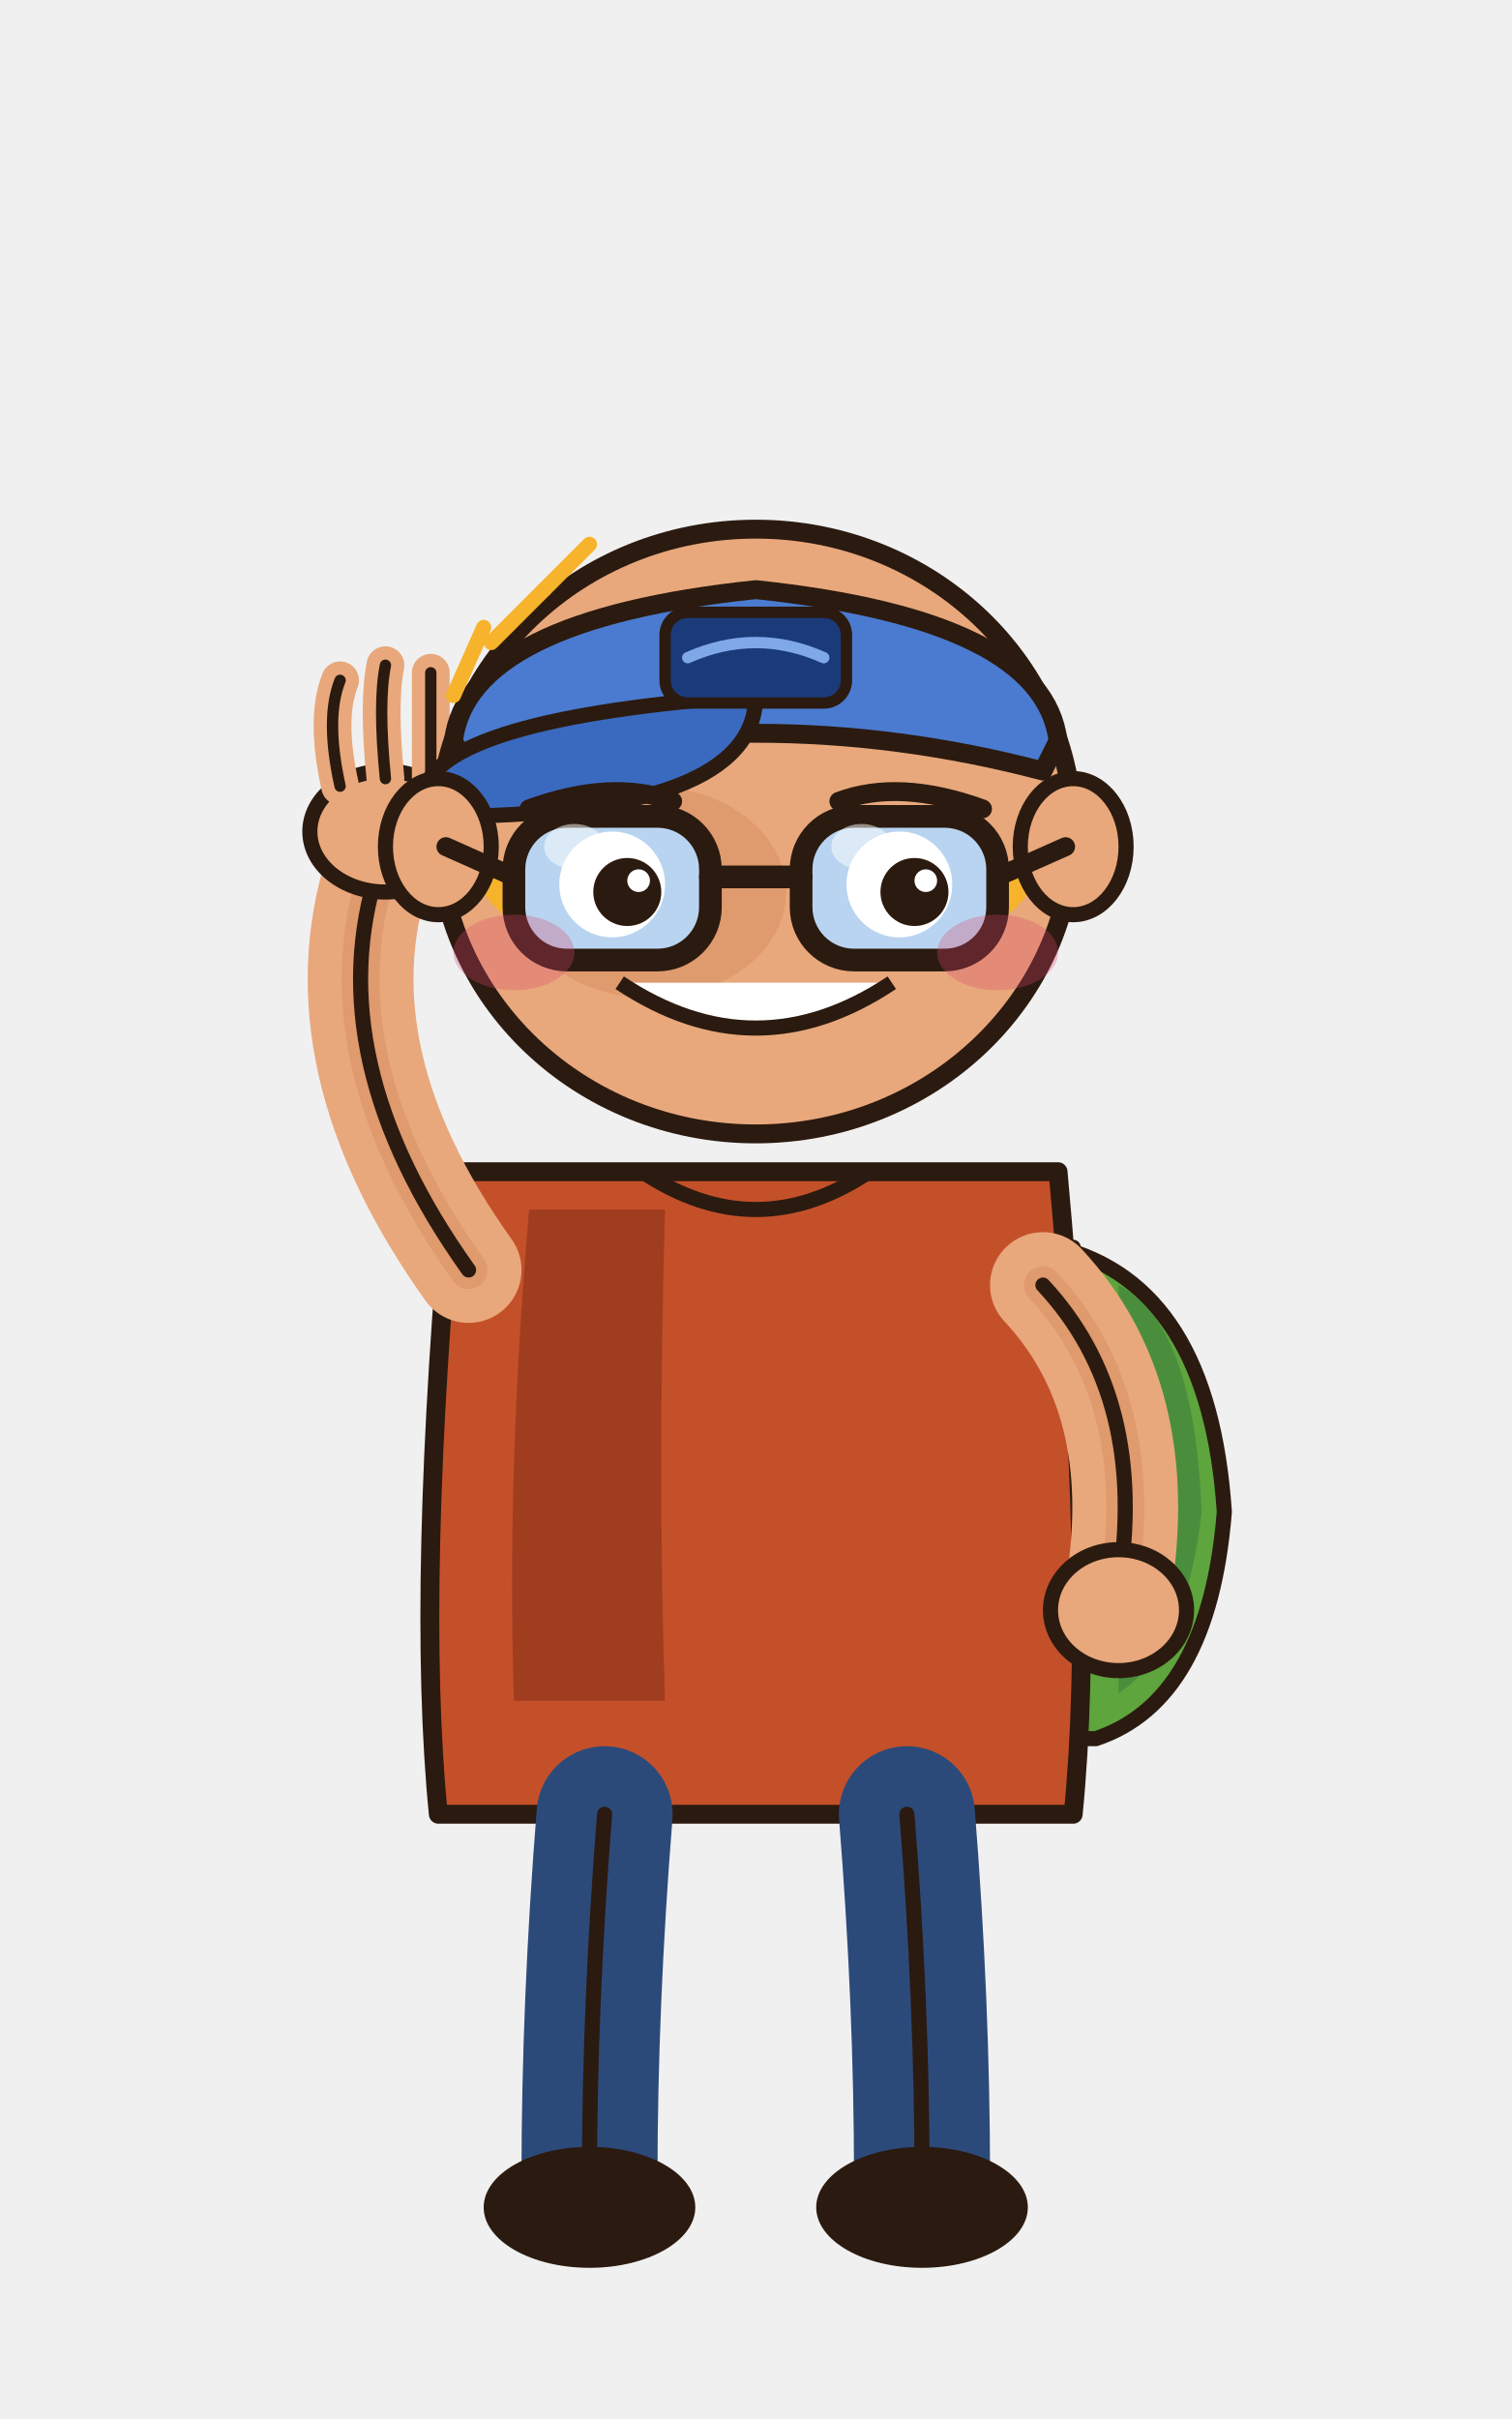
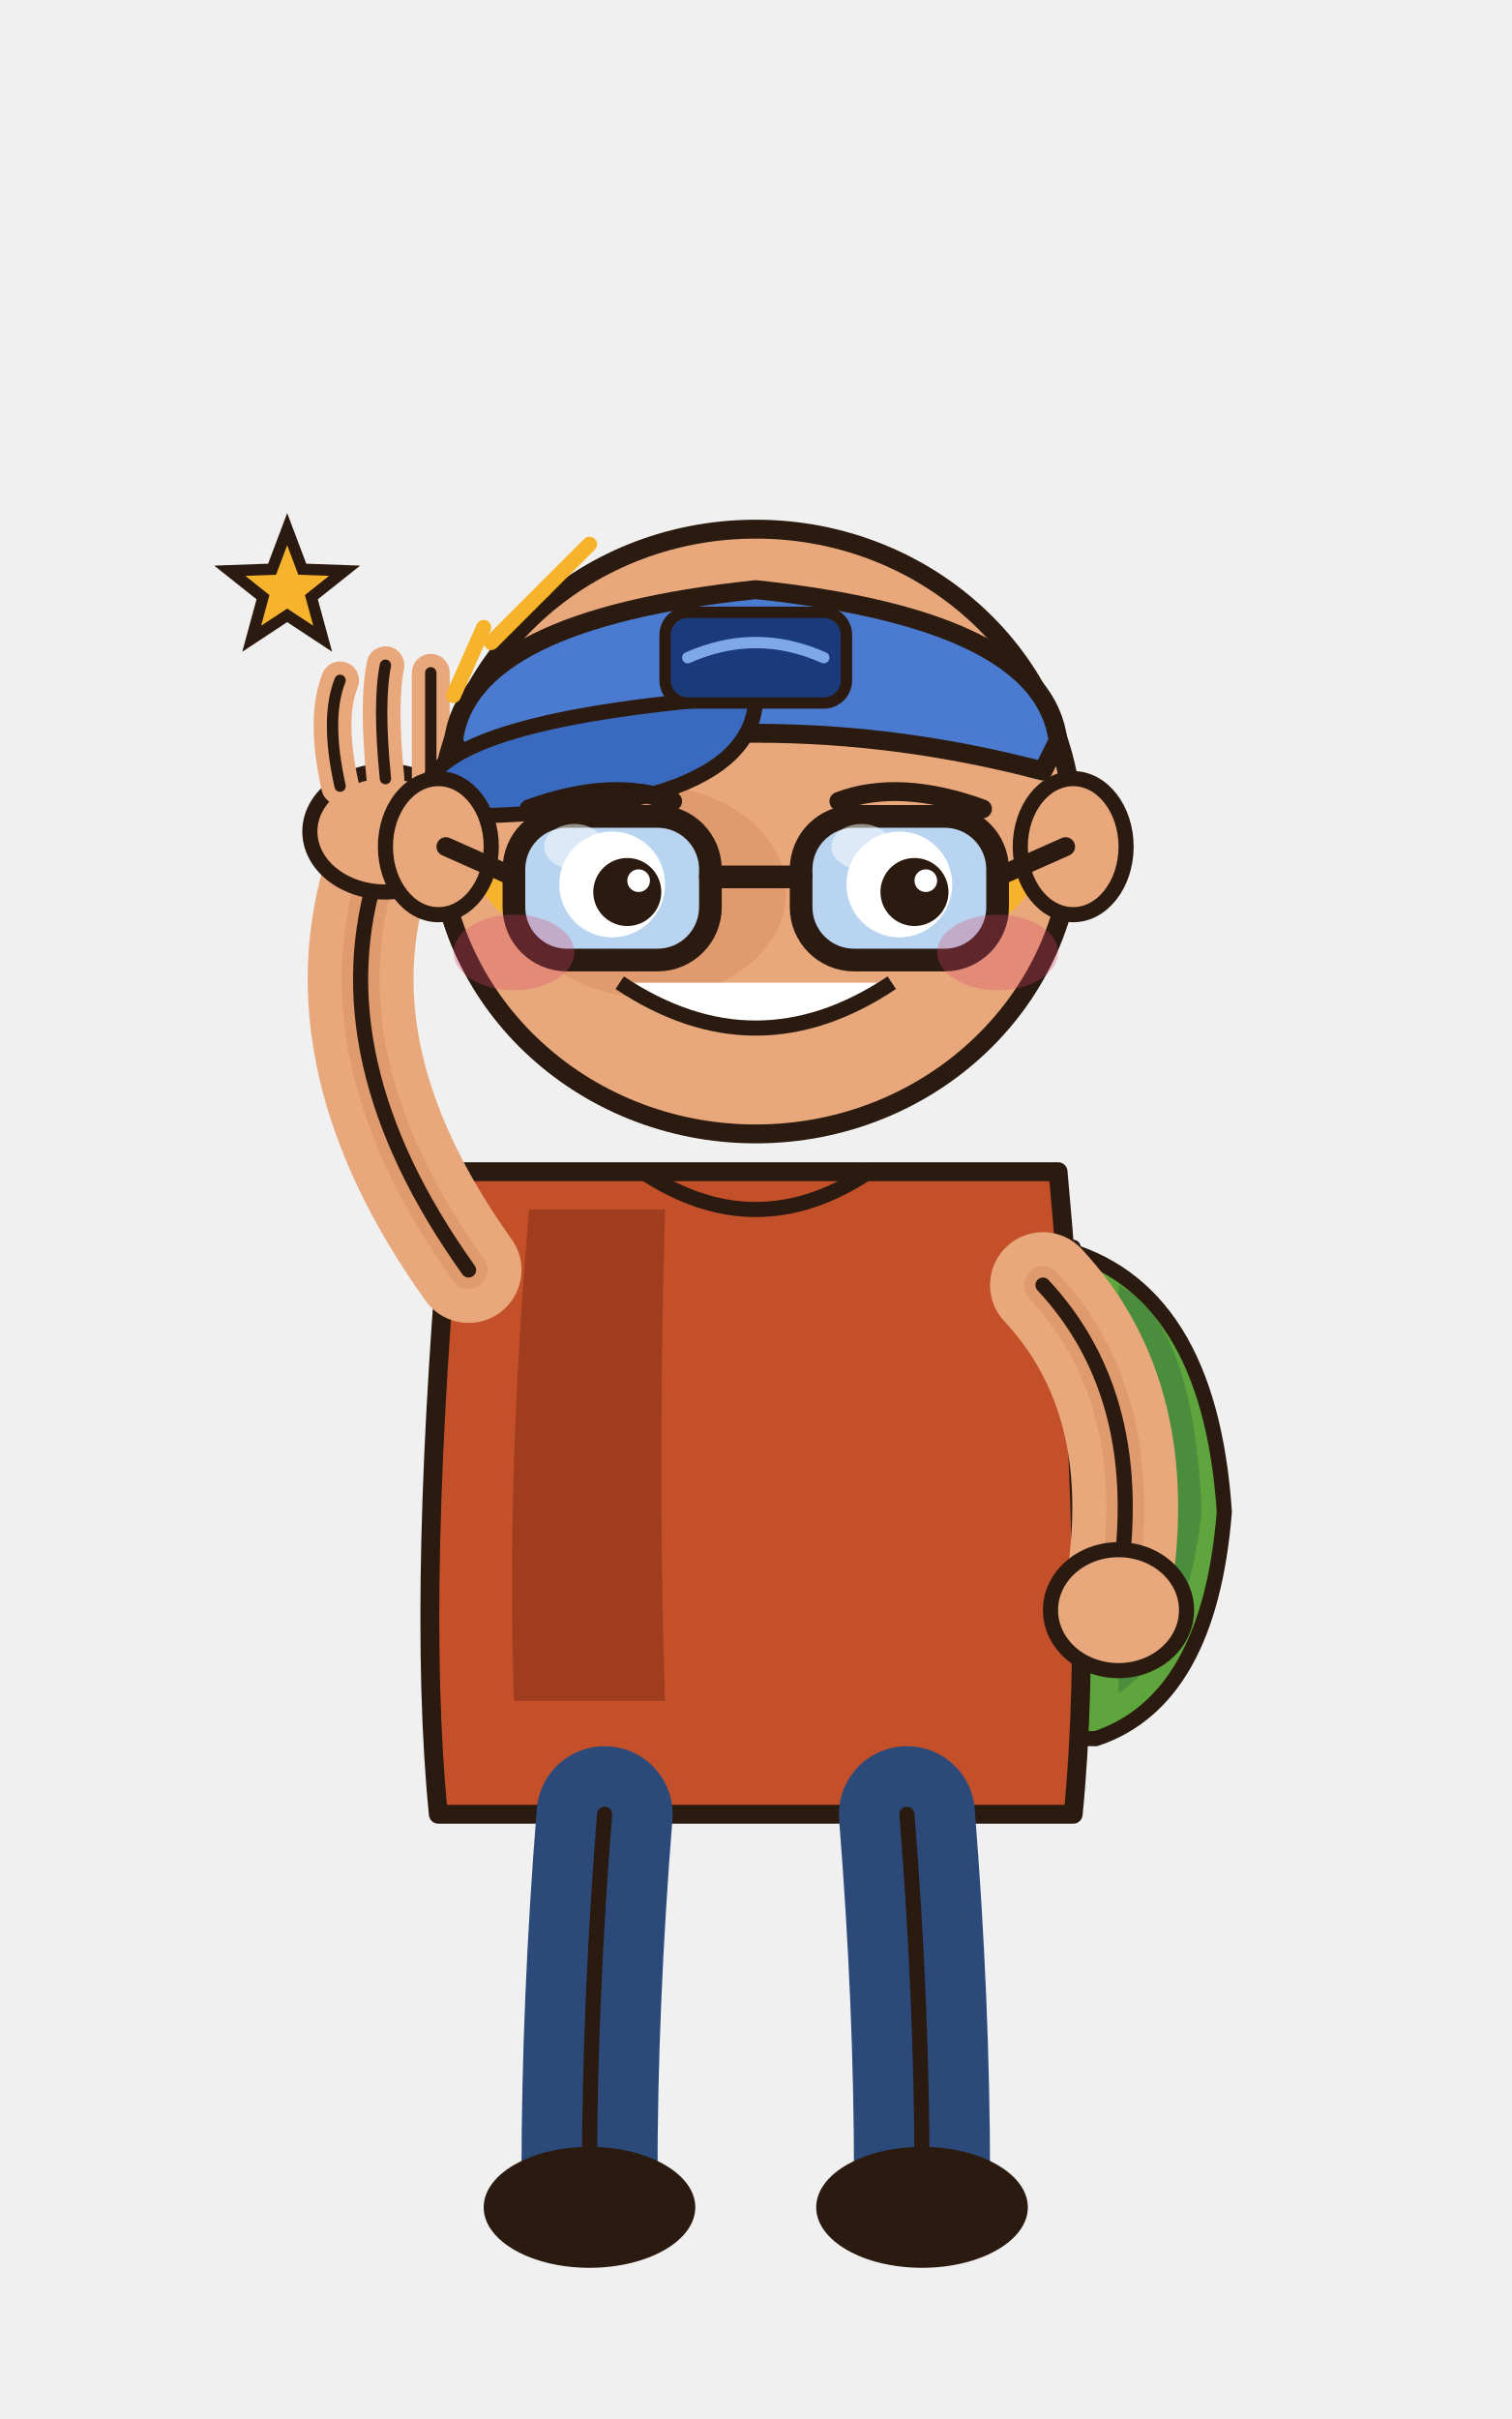
<svg xmlns="http://www.w3.org/2000/svg" viewBox="0 0 200 320" fill="none">
  <path d="M140 165 Q160 170 162 200 Q160 225 145 230 L142 230 L142 165 Z" fill="#5DA53C" stroke="#2B1A0F" stroke-width="2" stroke-linejoin="round" />
  <path d="M148 170 Q158 175 159 200 Q157 218 148 224" fill="#2E6B3E" opacity="0.4" />
  <rect x="141" y="188" width="12" height="8" rx="2" fill="#F7B32B" stroke="#2B1A0F" stroke-width="1.5" />
  <path d="M60 155 Q55 210 58 240 L142 240 Q145 210 140 155 Z" fill="#C4502A" stroke="#2B1A0F" stroke-width="2.5" stroke-linejoin="round" />
  <path d="M70 160 Q67 195 68 225 L88 225 Q87 195 88 160 Z" fill="#8B3118" opacity="0.6" />
  <path d="M85 155 Q100 165 115 155" fill="none" stroke="#2B1A0F" stroke-width="2" stroke-linecap="round" />
  <path d="M138 170 Q152 185 148 210" stroke="#E8A87C" stroke-width="14" fill="none" stroke-linecap="round" />
  <path d="M138 170 Q152 185 148 210" stroke="#C87A4A" stroke-width="5" fill="none" stroke-linecap="round" opacity="0.3" />
  <path d="M138 170 Q152 185 148 210" stroke="#2B1A0F" stroke-width="2" fill="none" stroke-linecap="round" />
  <path d="M62 168 Q42 140 50 115" stroke="#E8A87C" stroke-width="14" fill="none" stroke-linecap="round" />
  <path d="M62 168 Q42 140 50 115" stroke="#C87A4A" stroke-width="5" fill="none" stroke-linecap="round" opacity="0.3" />
  <path d="M62 168 Q42 140 50 115" stroke="#2B1A0F" stroke-width="2" fill="none" stroke-linecap="round" />
  <ellipse cx="51" cy="110" rx="10" ry="8" fill="#E8A87C" stroke="#2B1A0F" stroke-width="2" />
  <path d="M45 104 Q43 95 45 90" stroke="#E8A87C" stroke-width="5" fill="none" stroke-linecap="round" />
  <path d="M45 104 Q43 95 45 90" stroke="#2B1A0F" stroke-width="1.5" fill="none" stroke-linecap="round" />
  <path d="M51 103 Q50 93 51 88" stroke="#E8A87C" stroke-width="5" fill="none" stroke-linecap="round" />
  <path d="M51 103 Q50 93 51 88" stroke="#2B1A0F" stroke-width="1.5" fill="none" stroke-linecap="round" />
  <path d="M57 104 Q57 94 57 89" stroke="#E8A87C" stroke-width="5" fill="none" stroke-linecap="round" />
  <path d="M57 104 Q57 94 57 89" stroke="#2B1A0F" stroke-width="1.5" fill="none" stroke-linecap="round" />
  <ellipse cx="148" cy="213" rx="9" ry="8" fill="#E8A87C" stroke="#2B1A0F" stroke-width="2" />
  <path d="M80 240 Q78 265 78 288" stroke="#2B4A7A" stroke-width="18" fill="none" stroke-linecap="round" />
  <path d="M80 240 Q78 265 78 288" stroke="#2B1A0F" stroke-width="2" fill="none" stroke-linecap="round" />
  <path d="M120 240 Q122 265 122 288" stroke="#2B4A7A" stroke-width="18" fill="none" stroke-linecap="round" />
  <path d="M120 240 Q122 265 122 288" stroke="#2B1A0F" stroke-width="2" fill="none" stroke-linecap="round" />
  <ellipse cx="78" cy="292" rx="14" ry="8" fill="#2B1A0F" />
  <ellipse cx="122" cy="292" rx="14" ry="8" fill="#2B1A0F" />
  <ellipse cx="100" cy="110" rx="42" ry="40" fill="#E8A87C" stroke="#2B1A0F" stroke-width="2.5" />
  <ellipse cx="86" cy="118" rx="18" ry="14" fill="#C87A4A" opacity="0.3" />
  <path d="M60 98 Q62 82 100 78 Q138 82 140 98 L138 102 Q100 92 62 102 Z" fill="#4A7BD0" stroke="#2B1A0F" stroke-width="2.5" stroke-linejoin="round" />
  <path d="M56 105 Q58 95 100 92 Q100 108 58 108 Z" fill="#3A6AC0" stroke="#2B1A0F" stroke-width="2" stroke-linejoin="round" />
  <rect x="88" y="81" width="24" height="12" rx="3" fill="#1A3A7A" stroke="#2B1A0F" stroke-width="1.5" />
  <path d="M91 87 Q100 83 109 87" fill="none" stroke="#7FA8E8" stroke-width="1.5" stroke-linecap="round" />
  <path d="M60 105 Q64 118 68 120" stroke="#F7B32B" stroke-width="3" fill="none" stroke-linecap="round" />
  <path d="M140 105 Q136 118 132 120" stroke="#F7B32B" stroke-width="3" fill="none" stroke-linecap="round" />
  <ellipse cx="58" cy="112" rx="7" ry="9" fill="#E8A87C" stroke="#2B1A0F" stroke-width="2" />
  <ellipse cx="142" cy="112" rx="7" ry="9" fill="#E8A87C" stroke="#2B1A0F" stroke-width="2" />
  <rect x="68" y="108" width="26" height="19" rx="7" fill="#B8D4F0" stroke="#2B1A0F" stroke-width="3" />
  <rect x="106" y="108" width="26" height="19" rx="7" fill="#B8D4F0" stroke="#2B1A0F" stroke-width="3" />
  <line x1="94" y1="116" x2="106" y2="116" stroke="#2B1A0F" stroke-width="3" stroke-linecap="round" />
  <line x1="68" y1="116" x2="59" y2="112" stroke="#2B1A0F" stroke-width="2.5" stroke-linecap="round" />
  <line x1="132" y1="116" x2="141" y2="112" stroke="#2B1A0F" stroke-width="2.5" stroke-linecap="round" />
  <ellipse cx="76" cy="112" rx="4" ry="3" fill="#FFFFFF" opacity="0.5" />
  <ellipse cx="114" cy="112" rx="4" ry="3" fill="#FFFFFF" opacity="0.5" />
  <ellipse cx="81" cy="117" rx="7" ry="7" fill="white" />
  <circle cx="83" cy="118" r="4.5" fill="#2B1A0F" />
  <circle cx="84.5" cy="116.5" r="1.5" fill="white" />
  <ellipse cx="119" cy="117" rx="7" ry="7" fill="white" />
  <circle cx="121" cy="118" r="4.5" fill="#2B1A0F" />
  <circle cx="122.5" cy="116.5" r="1.5" fill="white" />
  <path d="M70 107 Q81 103 89 106" fill="none" stroke="#2B1A0F" stroke-width="2.5" stroke-linecap="round" />
  <path d="M111 106 Q119 103 130 107" fill="none" stroke="#2B1A0F" stroke-width="2.5" stroke-linecap="round" />
  <ellipse cx="68" cy="126" rx="8" ry="5" fill="#D9486E" opacity="0.3" />
  <ellipse cx="132" cy="126" rx="8" ry="5" fill="#D9486E" opacity="0.3" />
  <path d="M82 130 Q100 142 118 130" fill="white" stroke="#2B1A0F" stroke-width="2" stroke-linejoin="round" />
  <path d="M65 85 L72 78" stroke="#F7B32B" stroke-width="2" stroke-linecap="round" />
  <path d="M60 92 L64 83" stroke="#F7B32B" stroke-width="2" stroke-linecap="round" />
  <path d="M72 78 L78 72" stroke="#F7B32B" stroke-width="2" stroke-linecap="round" />
-   <polygon points="38,-70 40.6,-62.5 47.5,-62.5 42.2,-57 44.3,-49.5 38,-53.7 31.7,-49.5 33.8,-57 28.5,-62.5 35.4,-62.5" fill="#F7B32B" stroke="#2B1A0F" stroke-width="1.5" />
+   <polygon points="38,70 40,75.3 45.6,75.5 41.2,79 42.7,84.5 38,81.4 33.3,84.5 34.8,79 30.4,75.5 36,75.3" fill="#F7B32B" stroke="#2B1A0F" stroke-width="1.5" />
</svg>
